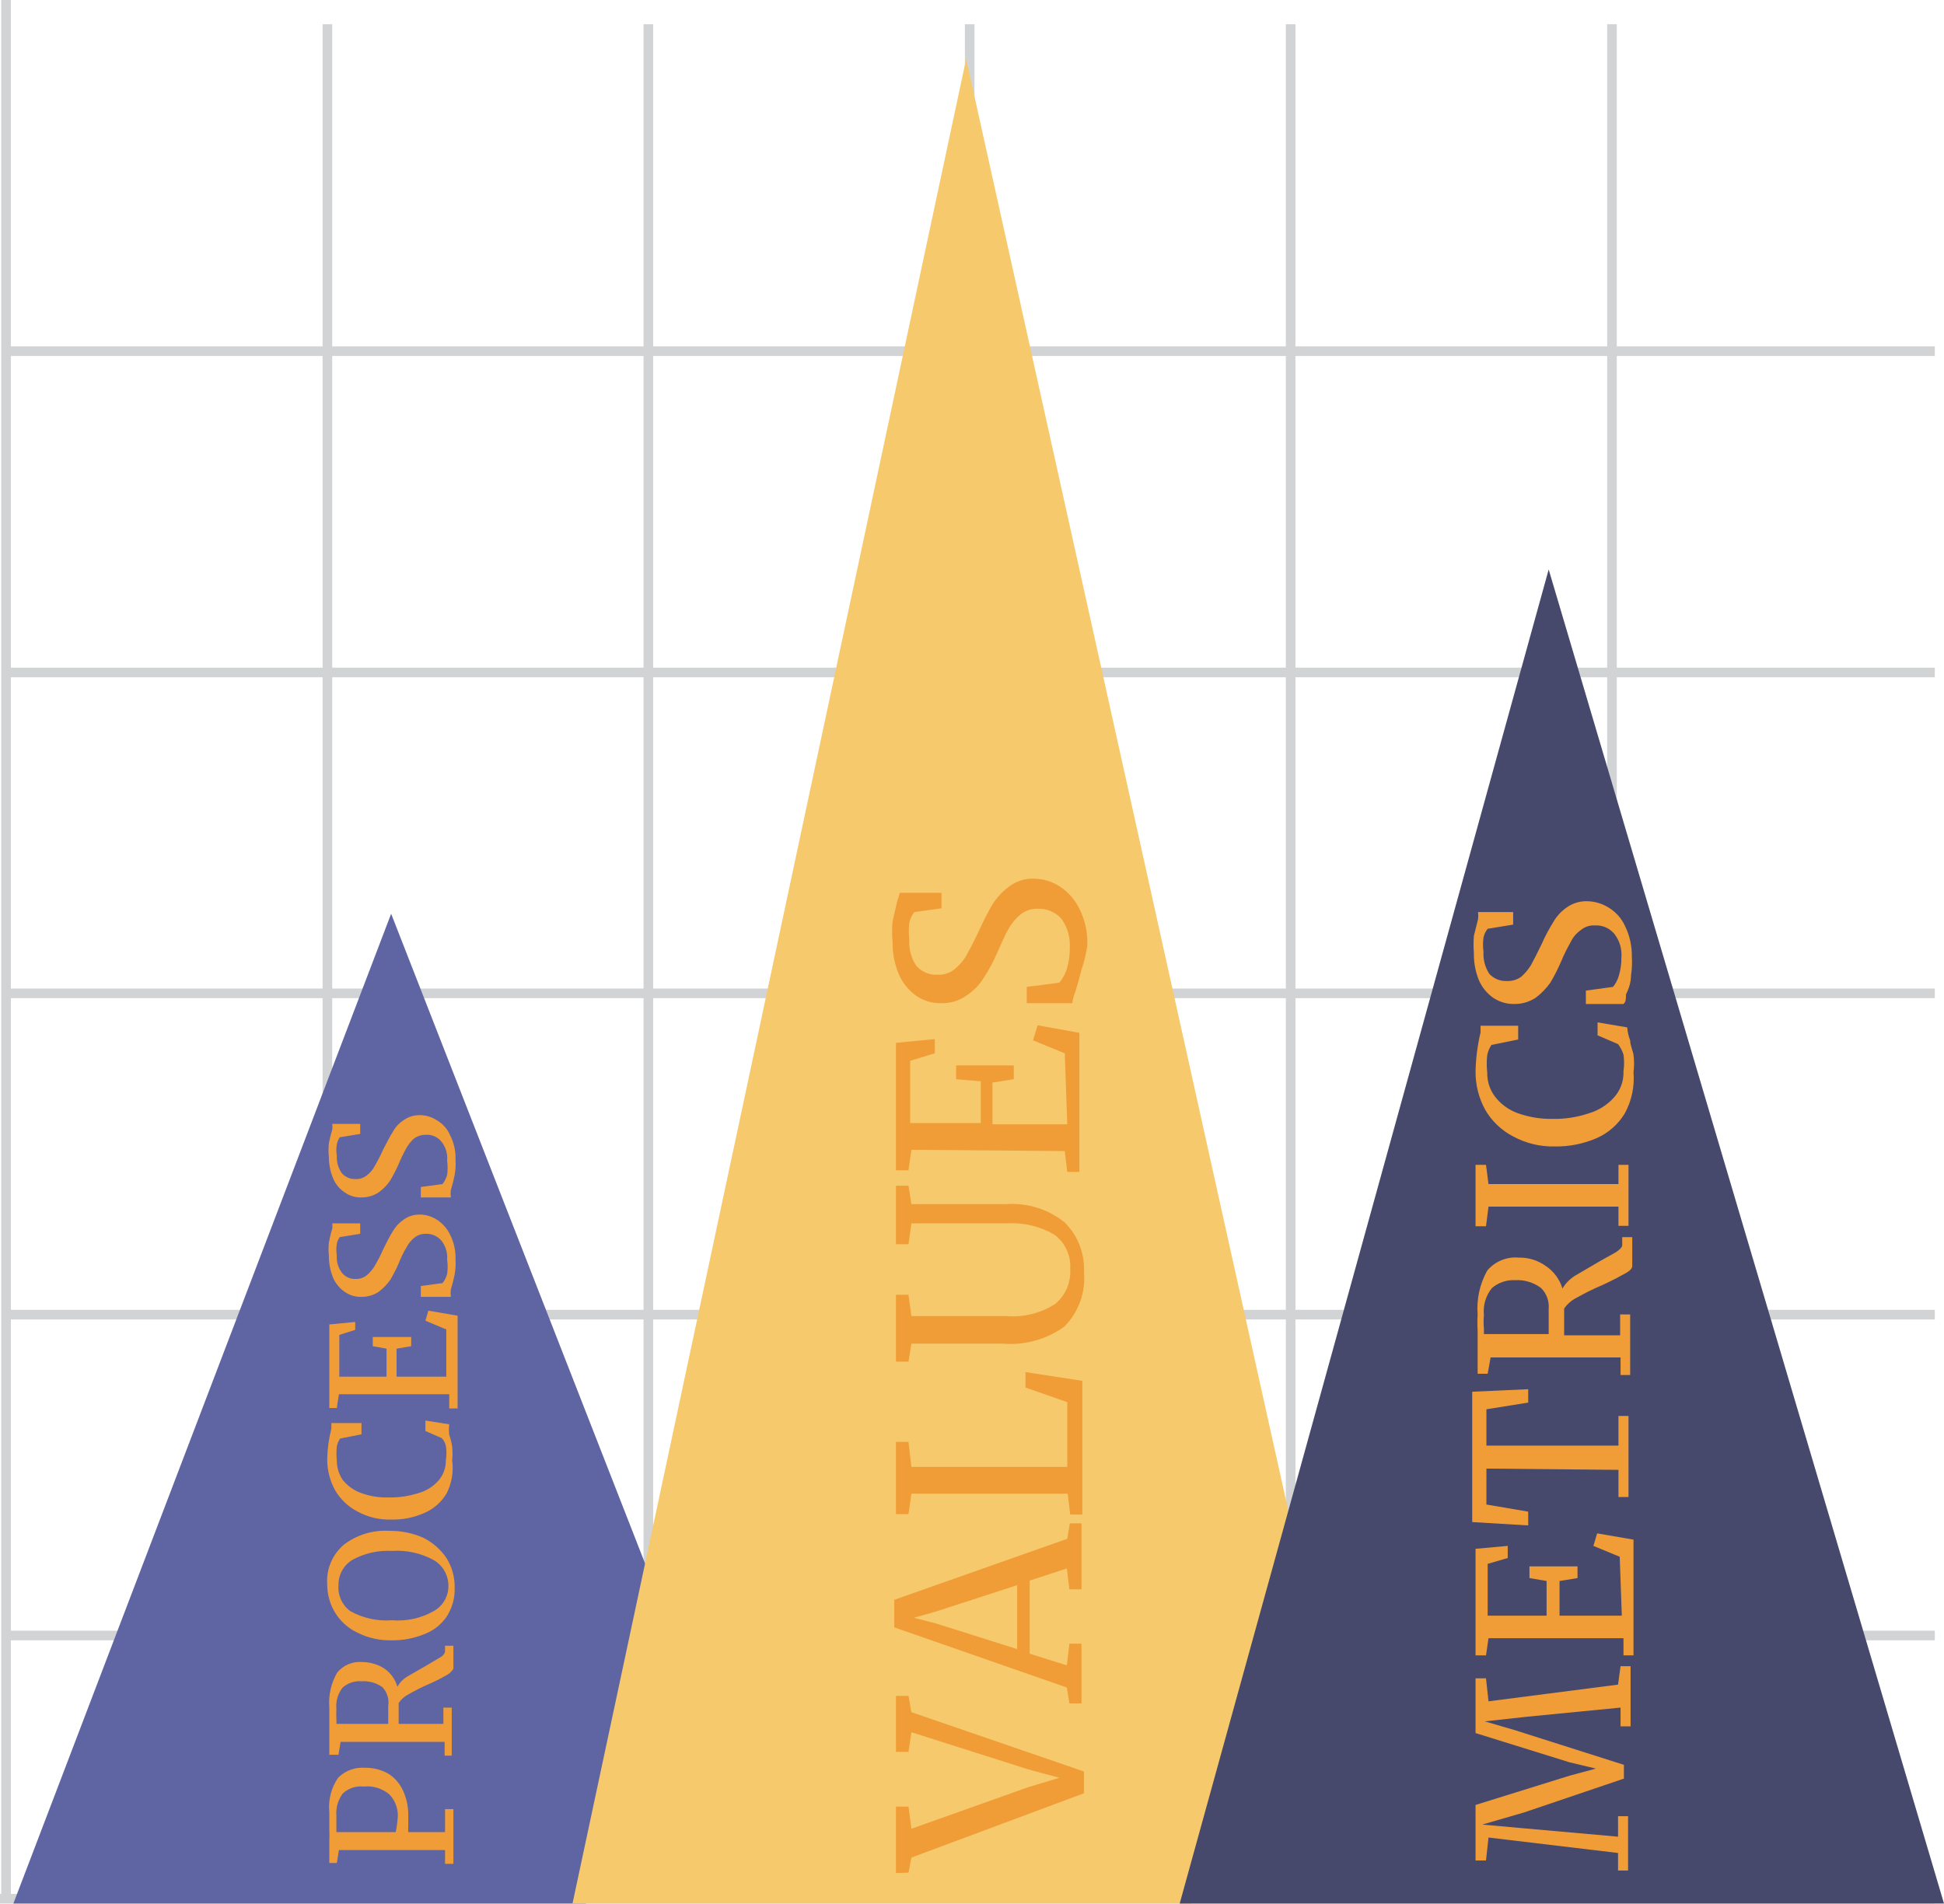
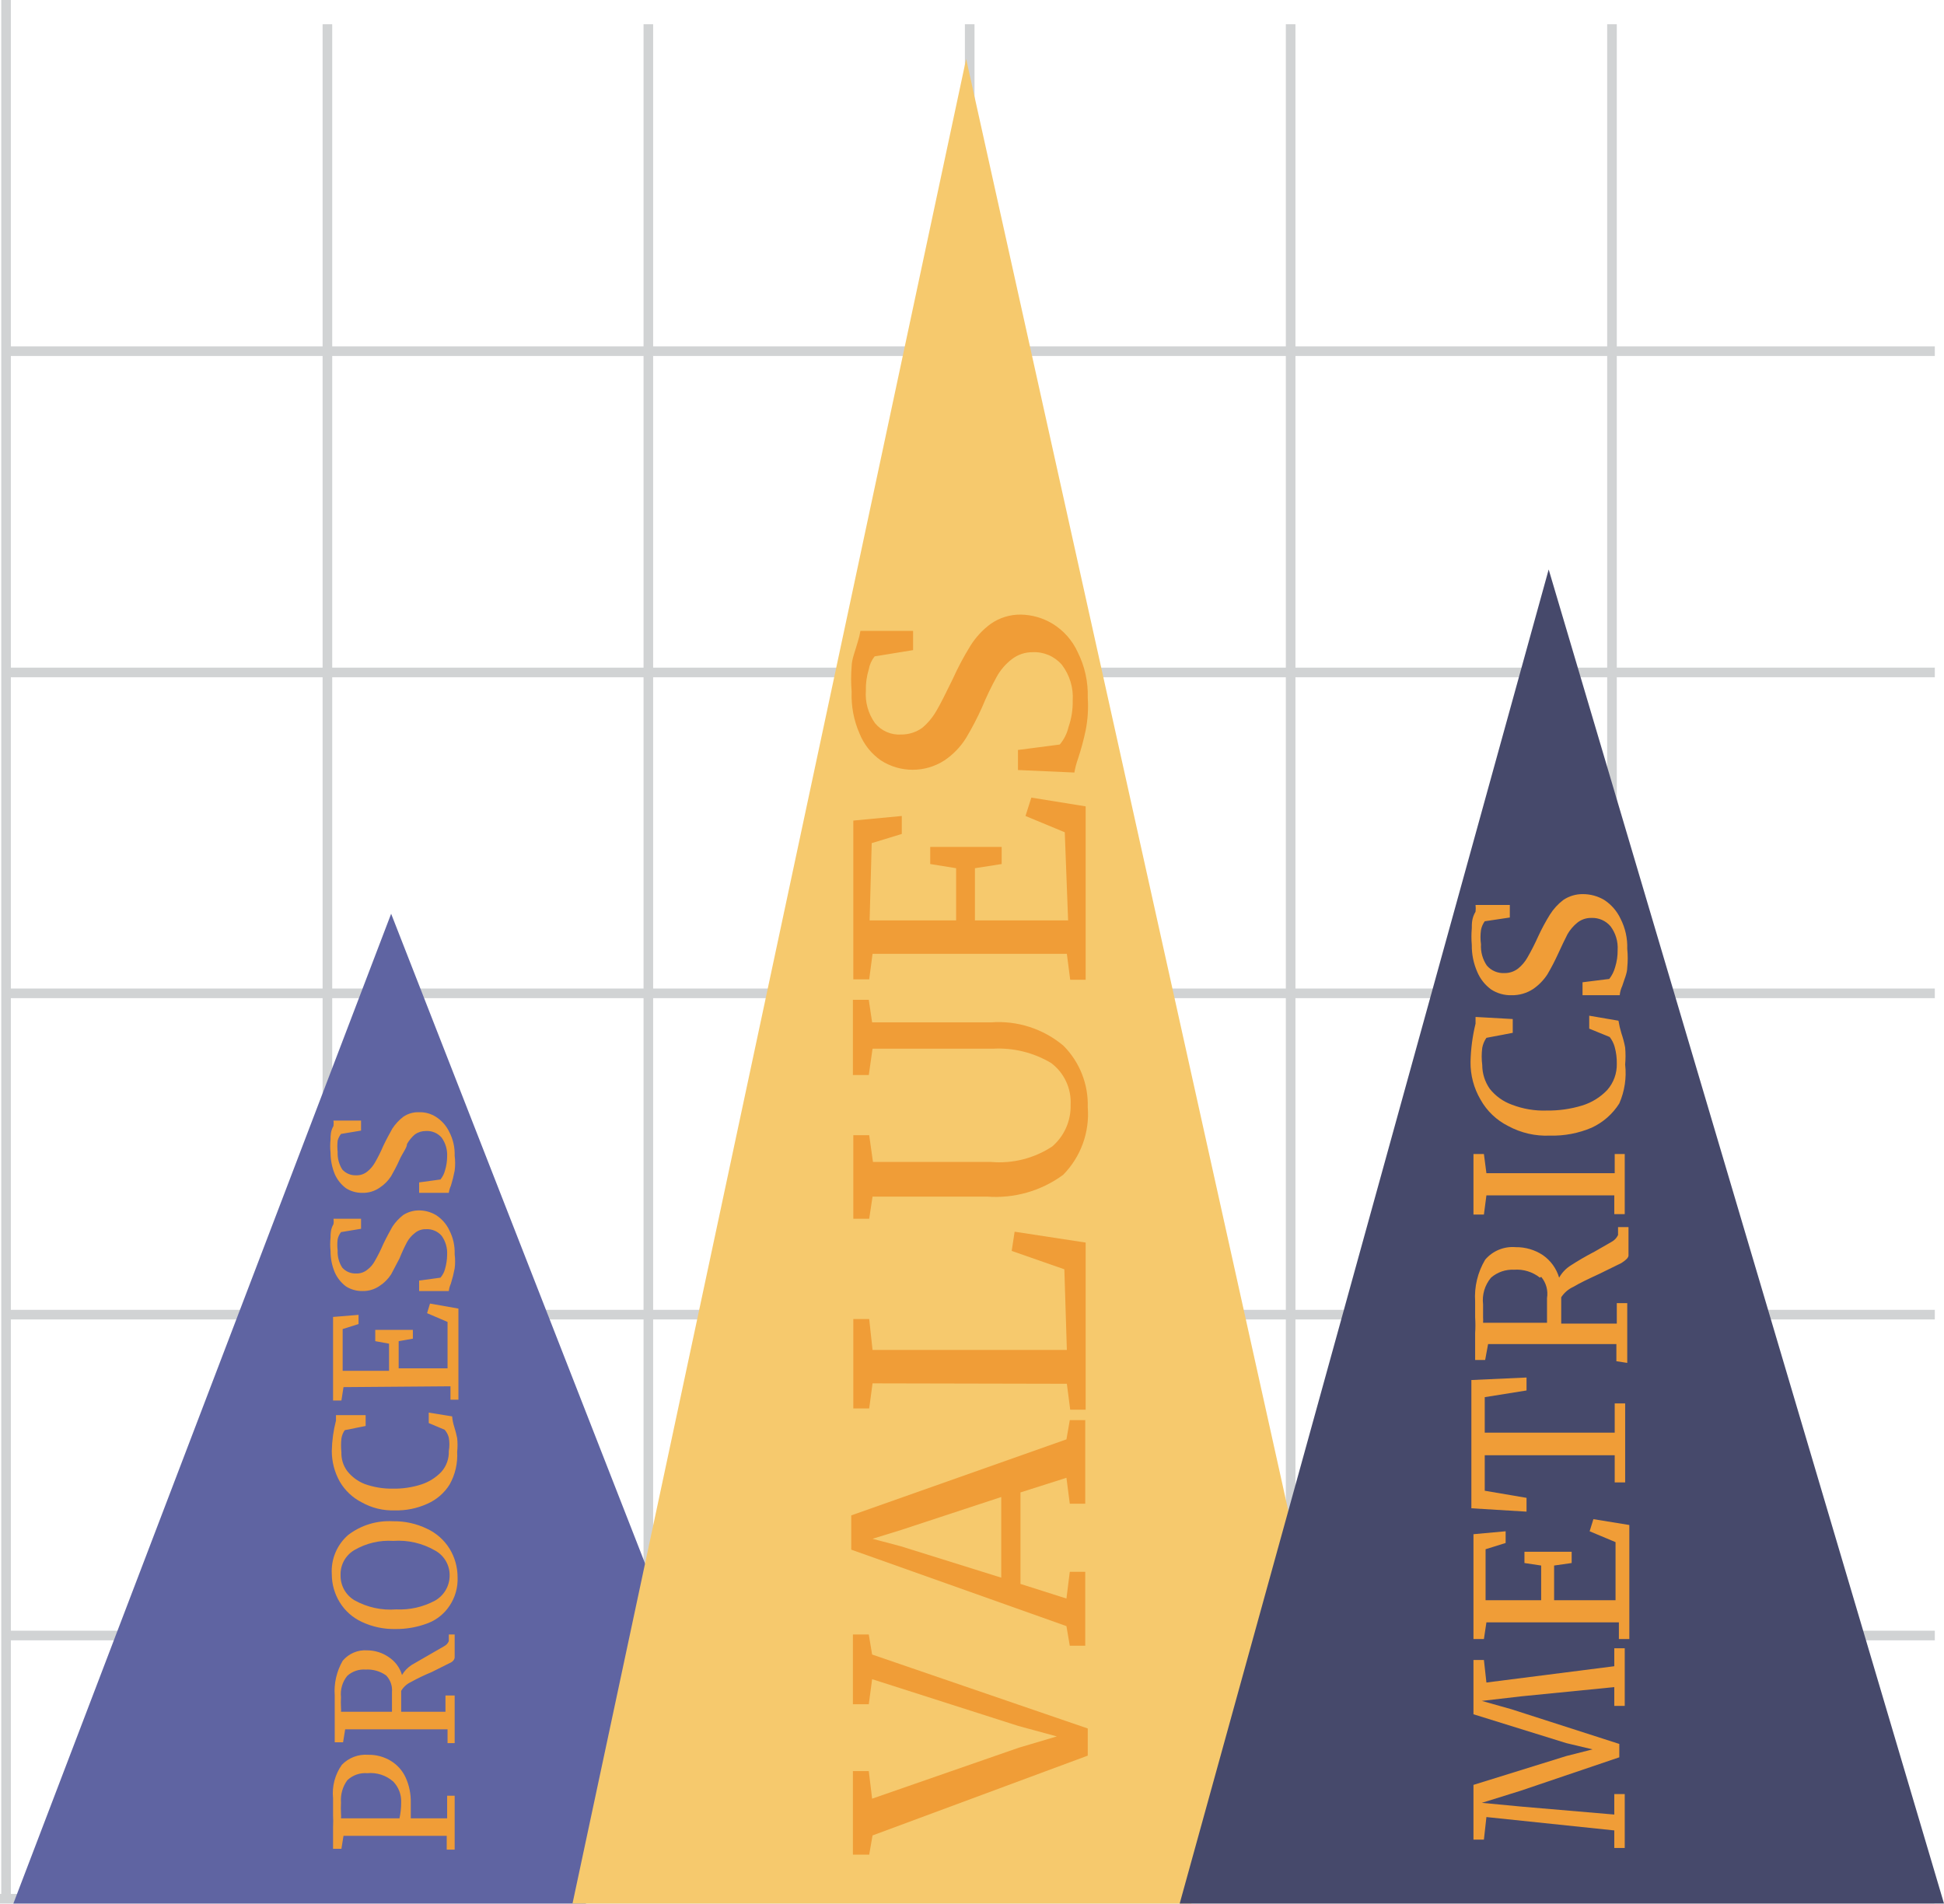
- <svg xmlns="http://www.w3.org/2000/svg" id="b55863fc-ed13-4141-a4ab-24d4abbdb761" data-name="Layer 1" viewBox="0 0 46.52 45.56">
-   <g id="bc4fe103-9e54-4f44-8f85-6ad757e26fd9" data-name="graph-16">
+ <svg xmlns="http://www.w3.org/2000/svg" id="b1b0ffbd-b40d-49d7-bb7d-25e895038583" data-name="Layer 1" viewBox="0 0 46.52 45.56">
+   <g id="bd3a1137-582b-4849-8ba3-d79dc0c97302" data-name="graph-16">
    <rect y="45.33" width="46.29" height="0.23" style="fill:#d1d3d4" />
    <rect x="0.07" y="39.03" width="46.23" height="0.23" style="fill:#d1d3d4" />
    <rect x="0.07" y="31.35" width="46.23" height="0.23" style="fill:#d1d3d4" />
    <rect x="0.07" y="23.66" width="46.23" height="0.23" style="fill:#d1d3d4" />
    <rect x="0.07" y="15.98" width="46.23" height="0.23" style="fill:#d1d3d4" />
    <rect x="0.07" y="8.29" width="46.23" height="0.23" style="fill:#d1d3d4" />
    <rect x="0.03" width="0.23" height="45.51" style="fill:#d1d3d4" />
    <rect x="7.72" y="0.58" width="0.23" height="44.93" style="fill:#d1d3d4" />
    <rect x="15.4" y="0.58" width="0.23" height="44.93" style="fill:#d1d3d4" />
    <rect x="23.09" y="0.58" width="0.23" height="44.93" style="fill:#d1d3d4" />
    <rect x="30.77" y="0.58" width="0.23" height="44.93" style="fill:#d1d3d4" />
    <rect x="38.46" y="0.58" width="0.23" height="44.93" style="fill:#d1d3d4" />
    <polygon points="9.36 21.87 0.32 45.56 14.02 45.56 15.53 37.66 9.36 21.87" style="fill:#5f64a2" />
    <polygon points="23.12 1.41 13.7 45.56 28.51 45.56 31 36.93 23.12 1.41" style="fill:#f6c96d" />
    <polygon points="37.06 13.63 28.23 45.56 46.52 45.56 37.06 13.63" style="fill:#46496b" />
-     <path d="M689.23,408.45l-.05.31H689v-.53a2.53,2.53,0,0,0,0-.28c0-.15,0-.28,0-.41a1.24,1.24,0,0,1,.21-.82.82.82,0,0,1,.64-.24,1.11,1.11,0,0,1,.56.14.93.93,0,0,1,.36.42,1.4,1.4,0,0,1,.12.6v.23a1.14,1.14,0,0,0,0,.15h.88l0-.55h.2v1.31h-.2l0-.33Zm1.41-.81a.73.73,0,0,0-.2-.52.82.82,0,0,0-.62-.19.62.62,0,0,0-.5.17.78.78,0,0,0-.15.53c0,.09,0,.18,0,.28s0,.09,0,.11h1.42A2.92,2.92,0,0,0,690.64,407.64Z" transform="translate(-681.12 -364.17)" style="fill:#f09d37" />
-     <path d="M691.76,406.19l0-.33h-2.49l-.05.31H689v-.52c0-.07,0-.18,0-.3s0-.24,0-.32a1.43,1.43,0,0,1,.19-.83.7.7,0,0,1,.6-.25,1,1,0,0,1,.52.15.8.8,0,0,1,.32.44.65.65,0,0,1,.23-.24l.47-.27.32-.19a.24.24,0,0,0,.12-.13l0-.15h.2v.55s-.05.09-.14.14a4,4,0,0,1-.43.22,4.6,4.6,0,0,0-.5.25.64.64,0,0,0-.24.21v.5h1.07l0-.39h.2v1.15Zm-1.49-1.64a.78.78,0,0,0-.5-.14.61.61,0,0,0-.45.15.71.71,0,0,0-.15.51,2.26,2.26,0,0,0,0,.26.51.51,0,0,1,0,.1h1.24s0-.12,0-.24V405A.53.53,0,0,0,690.27,404.55Z" transform="translate(-681.12 -364.17)" style="fill:#f09d37" />
-     <path d="M691.81,402.86a1.12,1.12,0,0,1-.53.42,2,2,0,0,1-.79.15,1.73,1.73,0,0,1-.81-.18,1.26,1.26,0,0,1-.54-.48,1.31,1.31,0,0,1-.19-.68,1.14,1.14,0,0,1,.4-.95,1.63,1.63,0,0,1,1.09-.33,1.94,1.94,0,0,1,.82.17,1.46,1.46,0,0,1,.55.49,1.29,1.29,0,0,1,.19.7A1.19,1.19,0,0,1,691.81,402.86Zm-2.31-.13a1.77,1.77,0,0,0,1,.22,1.74,1.74,0,0,0,1-.22.68.68,0,0,0,.35-.61.71.71,0,0,0-.35-.61,1.83,1.83,0,0,0-1-.22,1.77,1.77,0,0,0-.94.21.69.69,0,0,0-.34.61A.7.7,0,0,0,689.5,402.73Z" transform="translate(-681.12 -364.17)" style="fill:#f09d37" />
-     <path d="M691.81,399.91a1.15,1.15,0,0,1-.53.47,1.86,1.86,0,0,1-.81.16,1.57,1.57,0,0,1-.79-.19,1.33,1.33,0,0,1-.54-.51,1.54,1.54,0,0,1-.19-.74,3.22,3.22,0,0,1,.1-.74l0-.13.72,0v.27l-.51.1a.49.49,0,0,0-.08.19,1.65,1.65,0,0,0,0,.34.83.83,0,0,0,.14.46,1,1,0,0,0,.43.31,1.76,1.76,0,0,0,.68.11,2.17,2.17,0,0,0,.69-.1,1,1,0,0,0,.49-.3.73.73,0,0,0,.18-.5,1,1,0,0,0,0-.33.39.39,0,0,0-.1-.19l-.39-.17,0-.25.57.09a1.08,1.08,0,0,0,0,.25,1.64,1.64,0,0,1,.07.28,1.55,1.55,0,0,1,0,.33A1.35,1.35,0,0,1,691.81,399.91Z" transform="translate(-681.12 -364.17)" style="fill:#f09d37" />
-     <path d="M689.23,397.54l-.05.33H689v-2l.62-.06V396l-.38.12,0,1h1.13v-.67l-.33-.06v-.22h.92v.22l-.35.06v.67h1.19l0-1.13-.5-.21.07-.24.7.12v2.22h-.2l0-.34Z" transform="translate(-681.12 -364.17)" style="fill:#f09d37" />
-     <path d="M692,394.67a3.15,3.15,0,0,1-.09.36.62.62,0,0,0,0,.18l-.72,0v-.26l.52-.07a.56.56,0,0,0,.11-.22,1.16,1.16,0,0,0,0-.34.65.65,0,0,0-.14-.46.47.47,0,0,0-.37-.16.42.42,0,0,0-.27.09.73.73,0,0,0-.19.23,2.37,2.37,0,0,0-.19.39,3.5,3.5,0,0,1-.2.39,1.28,1.28,0,0,1-.28.29.74.74,0,0,1-.42.12.65.65,0,0,1-.39-.12.79.79,0,0,1-.28-.34,1.38,1.38,0,0,1-.1-.52,1.51,1.51,0,0,1,0-.32,2.61,2.61,0,0,1,.08-.33.35.35,0,0,0,0-.13l.67,0v.25l-.49.08a.4.4,0,0,0-.07.16.86.86,0,0,0,0,.28.61.61,0,0,0,.12.41.39.39,0,0,0,.33.15.4.4,0,0,0,.27-.09.91.91,0,0,0,.18-.21,3.64,3.64,0,0,0,.21-.41c.09-.18.16-.32.23-.43a.86.86,0,0,1,.26-.28.64.64,0,0,1,.38-.12.75.75,0,0,1,.41.12.87.87,0,0,1,.32.36,1.2,1.2,0,0,1,.13.59A1.4,1.4,0,0,1,692,394.67Z" transform="translate(-681.12 -364.17)" style="fill:#f09d37" />
-     <path d="M692,392.29a3.15,3.15,0,0,1-.09.36.62.62,0,0,0,0,.18l-.72,0v-.25l.52-.07a.64.64,0,0,0,.11-.22,1.27,1.27,0,0,0,0-.34.63.63,0,0,0-.14-.46.44.44,0,0,0-.37-.16.48.48,0,0,0-.27.08.87.87,0,0,0-.19.23,3.6,3.6,0,0,0-.19.39,3.5,3.5,0,0,1-.2.39,1.1,1.1,0,0,1-.28.29.74.74,0,0,1-.42.12.65.65,0,0,1-.39-.12.74.74,0,0,1-.28-.34,1.32,1.32,0,0,1-.1-.51,1.55,1.55,0,0,1,0-.33,3,3,0,0,1,.08-.32.44.44,0,0,0,0-.14l.67,0v.24l-.49.08a.47.47,0,0,0-.07.17.77.77,0,0,0,0,.27.66.66,0,0,0,.12.42.41.41,0,0,0,.33.14.4.4,0,0,0,.27-.09.63.63,0,0,0,.18-.21,3.64,3.64,0,0,0,.21-.41c.09-.17.16-.31.23-.42a.77.77,0,0,1,.26-.28.64.64,0,0,1,.38-.12.75.75,0,0,1,.41.12.76.76,0,0,1,.32.36,1.16,1.16,0,0,1,.13.58A1.4,1.4,0,0,1,692,392.29Z" transform="translate(-681.12 -364.17)" style="fill:#f09d37" />
-     <path d="M716.74,408.15l-.06.55h-.25v-1.33l2.25-.7.63-.17-.63-.15-2.25-.7v-1.31h.25l.06.55,3.1-.4.06-.44h.24v1.44h-.24l0-.45-2.25.22-1,.11.72.21,2.61.83v.33l-2.39.81-1,.29,1,.09,2.25.2,0-.49h.24v1.3h-.24l0-.42Z" transform="translate(-681.12 -364.17)" style="fill:#f09d37" />
-     <path d="M716.74,403.38l-.06.41h-.25v-2.55l.77-.07v.29l-.48.14,0,1.24h1.41l0-.83-.41-.07v-.28h1.15v.28l-.43.07,0,.83h1.49l-.05-1.41-.63-.26.09-.3.87.15v2.77h-.24l0-.41Z" transform="translate(-681.12 -364.17)" style="fill:#f09d37" />
-     <path d="M716.69,399.32l0,.86,1,.17v.33l-1.34-.08v-3.12l1.34-.06v.32l-1,.16,0,.87h3.16l0-.71h.24V400h-.24l0-.65Z" transform="translate(-681.12 -364.17)" style="fill:#f09d37" />
-     <path d="M719.9,397.08l0-.42h-3.11l-.07.39h-.24v-.65c0-.09,0-.22,0-.38a3.13,3.13,0,0,1,0-.39,1.85,1.85,0,0,1,.23-1.05.88.88,0,0,1,.75-.31,1.07,1.07,0,0,1,.65.2,1,1,0,0,1,.4.54.91.91,0,0,1,.29-.3l.58-.34.41-.23c.09-.06.14-.11.15-.16l0-.2h.24v.69c0,.06-.06.12-.17.18s-.29.16-.53.27a6.21,6.21,0,0,0-.63.31.8.8,0,0,0-.3.26v.64h1.34l0-.5h.24v1.45ZM718,395a.94.94,0,0,0-.62-.19.79.79,0,0,0-.56.19.89.89,0,0,0-.19.65,1.72,1.72,0,0,0,0,.32c0,.07,0,.11,0,.13h1.55v-.6A.63.63,0,0,0,718,395Z" transform="translate(-681.12 -364.17)" style="fill:#f09d37" />
-     <path d="M716.74,393.05l-.06.47h-.25v-1.47h.25l.06.46h3.11l0-.46h.24v1.46h-.24l0-.46Z" transform="translate(-681.12 -364.17)" style="fill:#f09d37" />
-     <path d="M720,390.82a1.48,1.48,0,0,1-.67.59,2.43,2.43,0,0,1-1,.2,2,2,0,0,1-1-.24,1.65,1.65,0,0,1-.67-.64,1.87,1.87,0,0,1-.23-.92,4.38,4.38,0,0,1,.12-.93l0-.16.9,0v.33l-.64.13a.69.69,0,0,0-.1.24,1.76,1.76,0,0,0,0,.42.92.92,0,0,0,.18.57,1.2,1.2,0,0,0,.54.4,2.36,2.36,0,0,0,.85.14,2.53,2.53,0,0,0,.85-.13,1.3,1.3,0,0,0,.61-.38.88.88,0,0,0,.23-.63,1.4,1.4,0,0,0,0-.4.84.84,0,0,0-.13-.25l-.49-.21,0-.31.71.12a1,1,0,0,0,.07.31c0,.12.06.23.08.35a1.62,1.62,0,0,1,0,.41A1.75,1.75,0,0,1,720,390.82Z" transform="translate(-681.12 -364.17)" style="fill:#f09d37" />
-     <path d="M720.15,387.52q0,.21-.12.45c0,.1,0,.18-.06.23l-.9,0v-.32l.65-.09a.74.74,0,0,0,.14-.27,1.44,1.44,0,0,0,.06-.43.81.81,0,0,0-.17-.57.56.56,0,0,0-.47-.2.47.47,0,0,0-.33.11.73.73,0,0,0-.24.28,4.52,4.52,0,0,0-.24.49,4.43,4.43,0,0,1-.25.49,1.7,1.7,0,0,1-.35.36.91.91,0,0,1-.52.15.87.87,0,0,1-.5-.15,1,1,0,0,1-.34-.42,1.64,1.64,0,0,1-.12-.65,2.54,2.54,0,0,1,0-.41l.1-.4a.68.68,0,0,0,0-.17l.84,0v.3l-.61.1a.51.51,0,0,0-.1.21,1.27,1.27,0,0,0,0,.34.88.88,0,0,0,.14.53.54.54,0,0,0,.42.17.55.55,0,0,0,.34-.1,1.22,1.22,0,0,0,.23-.27c.06-.11.15-.28.26-.51a4.17,4.17,0,0,1,.28-.53,1.07,1.07,0,0,1,.32-.35.81.81,0,0,1,.49-.15,1,1,0,0,1,.51.15,1,1,0,0,1,.4.45,1.61,1.61,0,0,1,.16.73A2.09,2.09,0,0,1,720.15,387.52Z" transform="translate(-681.12 -364.17)" style="fill:#f09d37" />
-     <path d="M702.56,409v-1.59h.3l.07.53,2.81-1,.73-.22-.74-.2-2.8-.89-.07.47h-.3v-1.34h.3l.07.39,4.13,1.42v.52l-4.13,1.54-.07.36Z" transform="translate(-681.12 -364.17)" style="fill:#f09d37" />
-     <path d="M702.52,403.12v-.66l4.14-1.46.06-.37H707v1.58h-.29l-.06-.5-.89.29v1.75l.89.28.06-.52H707v1.43h-.29l-.06-.38Zm1-.38-.53.15.54.14,1.93.61v-1.53Z" transform="translate(-681.12 -364.17)" style="fill:#f09d37" />
-     <path d="M702.93,399.92l-.07.49h-.3v-1.73h.3l.07.6h3.73l0-1.55-1-.35,0-.37,1.36.21v3.2h-.29l-.06-.5Z" transform="translate(-681.12 -364.17)" style="fill:#f09d37" />
-     <path d="M706.59,395.92a2.19,2.19,0,0,1-1.46.41h-2.2l-.07.43h-.3v-1.6h.3l.07.51h2.27a1.89,1.89,0,0,0,1.17-.29,1,1,0,0,0,.36-.84.94.94,0,0,0-.38-.82,2,2,0,0,0-1.12-.27h-2.3l-.07.5h-.3v-1.4h.3l.07.44h2.27a2,2,0,0,1,1.4.44,1.57,1.57,0,0,1,.46,1.19A1.64,1.64,0,0,1,706.59,395.92Z" transform="translate(-681.12 -364.17)" style="fill:#f09d37" />
-     <path d="M702.93,391.69l-.07.49h-.3v-3.05l.93-.09v.34l-.59.18,0,1.49h1.69l0-1L704,390v-.33h1.38V390l-.51.08,0,1h1.79l-.06-1.7-.76-.31.11-.36,1,.18v3.33h-.29l-.06-.5Z" transform="translate(-681.12 -364.17)" style="fill:#f09d37" />
-     <path d="M707,387.38q-.06.24-.15.54a.92.92,0,0,0-.07.26l-1.09,0v-.39l.78-.1a1,1,0,0,0,.18-.33,1.66,1.66,0,0,0,.07-.51,1.07,1.07,0,0,0-.2-.69.72.72,0,0,0-.57-.24.62.62,0,0,0-.4.13,1.21,1.21,0,0,0-.29.34c-.08.14-.17.34-.28.59a3.88,3.88,0,0,1-.31.58,1.4,1.4,0,0,1-.41.43,1,1,0,0,1-.63.19,1,1,0,0,1-.59-.18,1.24,1.24,0,0,1-.41-.51,1.87,1.87,0,0,1-.15-.78,2.49,2.49,0,0,1,0-.49l.11-.48a1.36,1.36,0,0,0,.06-.2l1,0v.37L703,386a.63.63,0,0,0-.12.25,1.7,1.7,0,0,0,0,.41,1,1,0,0,0,.17.63.64.64,0,0,0,.51.21.6.6,0,0,0,.4-.13,1.24,1.24,0,0,0,.28-.32c.07-.13.18-.33.31-.61a6.1,6.1,0,0,1,.33-.64,1.59,1.59,0,0,1,.4-.42.93.93,0,0,1,.58-.18,1.16,1.16,0,0,1,.61.18,1.34,1.34,0,0,1,.48.54,1.82,1.82,0,0,1,.19.88A3.24,3.24,0,0,1,707,387.38Z" transform="translate(-681.12 -364.17)" style="fill:#f09d37" />
  </g>
+   <path d="M689.34,408.11l-.05.31h-.2v-.52a2.53,2.53,0,0,0,0-.28c0-.14,0-.28,0-.41a1.18,1.18,0,0,1,.21-.8.79.79,0,0,1,.63-.24,1,1,0,0,1,.55.15.91.91,0,0,1,.35.4,1.38,1.38,0,0,1,.12.59v.24c0,.07,0,.12,0,.14h.87l0-.54H692v1.29h-.19l0-.33Zm1.38-.8a.68.68,0,0,0-.19-.5.82.82,0,0,0-.62-.2.62.62,0,0,0-.48.17.8.8,0,0,0-.15.53,2.62,2.62,0,0,0,0,.27.59.59,0,0,1,0,.11h1.4A1.79,1.79,0,0,0,690.72,407.31Z" transform="translate(-681.12 -364.17)" style="fill:#f09d37" />
+   <path d="M691.83,405.89l0-.33h-2.45l-.05.31h-.2v-.51c0-.08,0-.18,0-.31s0-.23,0-.3a1.45,1.45,0,0,1,.19-.83.7.7,0,0,1,.59-.25.91.91,0,0,1,.51.16.77.77,0,0,1,.32.43.73.73,0,0,1,.23-.24l.45-.26.33-.19a.24.24,0,0,0,.11-.12l0-.16H692v.55s0,.09-.13.14l-.42.21a4.83,4.83,0,0,0-.5.24.53.53,0,0,0-.23.21c0,.28,0,.45,0,.5h1.06l0-.39H692v1.14Zm-1.47-1.62a.77.77,0,0,0-.49-.14.59.59,0,0,0-.44.15.69.69,0,0,0-.15.51,2.18,2.18,0,0,0,0,.25.51.51,0,0,1,0,.1h1.22v-.47A.51.51,0,0,0,690.36,404.27Z" transform="translate(-681.12 -364.17)" style="fill:#f09d37" />
+   <path d="M691.88,402.6a1.09,1.09,0,0,1-.52.42,2.13,2.13,0,0,1-.78.14,1.81,1.81,0,0,1-.8-.17,1.22,1.22,0,0,1-.53-.47,1.28,1.28,0,0,1-.19-.67,1.15,1.15,0,0,1,.39-.94,1.61,1.61,0,0,1,1.07-.33,1.8,1.8,0,0,1,.82.18,1.26,1.26,0,0,1,.54.48,1.31,1.31,0,0,1,.19.68A1.14,1.14,0,0,1,691.88,402.6Zm-2.28-.13a1.76,1.76,0,0,0,1,.22,1.78,1.78,0,0,0,.93-.21.69.69,0,0,0,.35-.6.67.67,0,0,0-.35-.6,1.75,1.75,0,0,0-1-.23,1.64,1.64,0,0,0-.93.22.67.67,0,0,0-.33.6A.68.68,0,0,0,689.6,402.47Z" transform="translate(-681.12 -364.17)" style="fill:#f09d37" />
+   <path d="M691.88,399.7a1.19,1.19,0,0,1-.53.46,1.77,1.77,0,0,1-.79.16,1.5,1.5,0,0,1-.78-.19,1.28,1.28,0,0,1-.53-.5,1.5,1.5,0,0,1-.19-.73,3.15,3.15,0,0,1,.1-.73l0-.13.71,0v.26l-.5.1a.48.48,0,0,0-.08.2,1.55,1.55,0,0,0,0,.33.71.71,0,0,0,.14.45,1,1,0,0,0,.42.31,1.92,1.92,0,0,0,.67.11,2.11,2.11,0,0,0,.68-.1,1.16,1.16,0,0,0,.48-.3.71.71,0,0,0,.18-.5.92.92,0,0,0,0-.32.44.44,0,0,0-.1-.19l-.38-.16,0-.25.56.09a1.08,1.08,0,0,0,.05.25,2.68,2.68,0,0,1,.07.27,1.55,1.55,0,0,1,0,.33A1.43,1.43,0,0,1,691.88,399.7Z" transform="translate(-681.12 -364.17)" style="fill:#f09d37" />
+   <path d="M689.34,397.37l-.05.32h-.2v-2l.61-.05v.22l-.38.12,0,1h1.11v-.65l-.33-.06V396H691v.21l-.34.06v.65h1.17l0-1.11-.49-.21.07-.23.68.12v2.18h-.19l0-.32Z" transform="translate(-681.12 -364.17)" style="fill:#f09d37" />
+   <path d="M692,394.53a3.15,3.15,0,0,1-.09.36.62.62,0,0,0-.05.18l-.71,0v-.25l.51-.07a.51.51,0,0,0,.11-.21,1.27,1.27,0,0,0,.05-.34.71.71,0,0,0-.13-.45.46.46,0,0,0-.38-.16.39.39,0,0,0-.26.09.69.69,0,0,0-.19.22,3.93,3.93,0,0,0-.18.39l-.2.38a.93.93,0,0,1-.28.28.69.69,0,0,1-.41.12.71.71,0,0,1-.39-.11.85.85,0,0,1-.27-.34,1.29,1.29,0,0,1-.1-.51,1.51,1.51,0,0,1,0-.32c0-.09,0-.2.07-.32a.38.38,0,0,0,0-.13l.66,0v.24l-.48.08a.44.44,0,0,0-.08.17,1.12,1.12,0,0,0,0,.27.69.69,0,0,0,.11.41.42.42,0,0,0,.33.14.4.4,0,0,0,.27-.09.63.63,0,0,0,.18-.21,3.62,3.62,0,0,0,.2-.4c.08-.17.16-.31.22-.42a1.16,1.16,0,0,1,.26-.28.7.7,0,0,1,.38-.11.8.8,0,0,1,.4.11.87.87,0,0,1,.32.36,1.16,1.16,0,0,1,.13.58A1.32,1.32,0,0,1,692,394.53Z" transform="translate(-681.12 -364.17)" style="fill:#f09d37" />
+   <path d="M692,392.19a3.15,3.15,0,0,1-.09.36.58.58,0,0,0-.05.17l-.71,0v-.25l.51-.07a.56.56,0,0,0,.11-.22,1.14,1.14,0,0,0,.05-.33.71.71,0,0,0-.13-.45.46.46,0,0,0-.38-.16.45.45,0,0,0-.26.08.87.87,0,0,0-.19.23c0,.09-.11.22-.18.38s-.14.28-.2.39a.93.93,0,0,1-.28.28.69.69,0,0,1-.41.12.71.71,0,0,1-.39-.11.85.85,0,0,1-.27-.34,1.36,1.36,0,0,1-.1-.51,1.51,1.51,0,0,1,0-.32c0-.09,0-.2.07-.32a.46.46,0,0,0,0-.13l.66,0v.24l-.48.08a.46.46,0,0,0-.08.16,1.24,1.24,0,0,0,0,.27.72.72,0,0,0,.11.42.42.42,0,0,0,.33.14.4.4,0,0,0,.27-.09.74.74,0,0,0,.18-.21,3.62,3.62,0,0,0,.2-.4c.08-.17.16-.31.22-.42a1.16,1.16,0,0,1,.26-.28.63.63,0,0,1,.38-.11.71.71,0,0,1,.4.11.87.87,0,0,1,.32.36,1.14,1.14,0,0,1,.13.57A1.4,1.4,0,0,1,692,392.19Z" transform="translate(-681.12 -364.17)" style="fill:#f09d37" />
+   <path d="M716.69,407.66l-.06.54h-.25v-1.31l2.22-.69.63-.16-.63-.15-2.22-.69v-1.3h.25l.06.54,3.06-.39,0-.43h.25V405h-.25l0-.45-2.22.22-.95.11.71.2,2.58.83v.32l-2.36.8-.93.29.95.09,2.22.19,0-.49h.25v1.29h-.25l0-.42Z" transform="translate(-681.12 -364.17)" style="fill:#f09d37" />
+   <path d="M716.69,403l-.06.4h-.25v-2.51l.77-.07v.28l-.48.15,0,1.22H718l0-.83-.4-.06v-.27h1.13v.27l-.42.06,0,.83h1.47l0-1.39-.62-.26.09-.29.86.14v2.73h-.25l0-.4Z" transform="translate(-681.12 -364.17)" style="fill:#f09d37" />
+   <path d="M716.65,399l0,.85,1,.17v.33l-1.32-.08v-3.07l1.32-.06v.31l-1,.16,0,.85h3.11l0-.7h.25v1.89h-.25l0-.65Z" transform="translate(-681.12 -364.17)" style="fill:#f09d37" />
+   <path d="M719.8,396.75l0-.41h-3.07l-.07.38h-.24v-.64a2.83,2.83,0,0,0,0-.38c0-.16,0-.29,0-.38a1.73,1.73,0,0,1,.24-1,.86.86,0,0,1,.73-.3,1.15,1.15,0,0,1,.65.19,1,1,0,0,1,.39.54.82.82,0,0,1,.29-.3c.14-.09.32-.2.57-.33l.4-.23a.36.36,0,0,0,.15-.16l0-.19h.25v.68c0,.05-.06.11-.17.18l-.53.26c-.26.12-.47.22-.62.31a.68.68,0,0,0-.29.25c0,.36,0,.56,0,.63h1.33l0-.49h.25v1.43Zm-1.83-2a.89.89,0,0,0-.62-.19.78.78,0,0,0-.55.19.84.84,0,0,0-.19.64c0,.1,0,.21,0,.31a.85.85,0,0,1,0,.13h1.53v-.59A.63.63,0,0,0,718,394.73Z" transform="translate(-681.12 -364.17)" style="fill:#f09d37" />
+   <path d="M716.69,392.78l-.06.46h-.25v-1.45h.25l.06.46h3.07l0-.46h.24v1.44h-.25l0-.45Z" transform="translate(-681.12 -364.17)" style="fill:#f09d37" />
+   <path d="M719.87,390.58a1.55,1.55,0,0,1-.66.58,2.38,2.38,0,0,1-1,.19,1.91,1.91,0,0,1-1-.23,1.55,1.55,0,0,1-.66-.63,1.74,1.74,0,0,1-.24-.91,4.22,4.22,0,0,1,.12-.91l0-.16.89.05v.33l-.63.12a.61.61,0,0,0-.1.24,1.62,1.62,0,0,0,0,.41,1,1,0,0,0,.18.57,1.19,1.19,0,0,0,.53.38,2.11,2.11,0,0,0,.84.14,2.75,2.75,0,0,0,.84-.12,1.39,1.39,0,0,0,.6-.37.92.92,0,0,0,.23-.63,1.4,1.4,0,0,0-.05-.4.68.68,0,0,0-.12-.24l-.49-.2,0-.31.7.12a2.3,2.3,0,0,0,.07.3,2.46,2.46,0,0,1,.09.34,2.37,2.37,0,0,1,0,.41A1.81,1.81,0,0,1,719.87,390.58Z" transform="translate(-681.12 -364.17)" style="fill:#f09d37" />
+   <path d="M720.06,387.33c0,.13-.07.28-.12.44a.66.66,0,0,0-.06.22l-.89,0v-.31l.64-.08a.8.8,0,0,0,.14-.28,1.31,1.31,0,0,0,.06-.41.86.86,0,0,0-.17-.57.57.57,0,0,0-.46-.2.52.52,0,0,0-.33.11,1,1,0,0,0-.24.28c-.06.12-.14.28-.23.48a5.27,5.27,0,0,1-.25.48,1.26,1.26,0,0,1-.34.35.91.91,0,0,1-.52.15.85.85,0,0,1-.49-.14,1,1,0,0,1-.33-.42,1.55,1.55,0,0,1-.13-.64,2.35,2.35,0,0,1,0-.4c0-.12,0-.25.09-.4a.71.71,0,0,0,0-.16l.82,0v.3l-.6.09a.52.52,0,0,0-.09.21,1.21,1.21,0,0,0,0,.34.82.82,0,0,0,.14.51.52.52,0,0,0,.42.18.52.52,0,0,0,.33-.11.92.92,0,0,0,.22-.26,5.64,5.64,0,0,0,.26-.51,4.74,4.74,0,0,1,.28-.52,1.32,1.32,0,0,1,.32-.35.82.82,0,0,1,.47-.14,1,1,0,0,1,.51.14,1.09,1.09,0,0,1,.39.45,1.47,1.47,0,0,1,.16.72A2.19,2.19,0,0,1,720.06,387.33Z" transform="translate(-681.12 -364.17)" style="fill:#f09d37" />
+   <path d="M701.53,408.56v-2h.38l.08.66L705.5,406l.91-.27-.92-.25-3.5-1.12-.08.6h-.38v-1.67h.38l.08.48,5.16,1.77v.65L702,408.1l-.08.46Z" transform="translate(-681.12 -364.17)" style="fill:#f09d37" />
+   <path d="M701.49,401.26v-.82l5.15-1.82.08-.46h.37v2h-.37l-.08-.62-1.1.35v2.19l1.1.35.08-.64h.37v1.77h-.37l-.08-.47Zm1.19-.47L702,401l.68.18,2.4.75V400Z" transform="translate(-681.12 -364.17)" style="fill:#f09d37" />
+   <path d="M702,397.28l-.08.6h-.38v-2.14h.38l.08.74h4.65l-.06-1.93-1.26-.44.07-.46,1.7.26v4h-.37l-.08-.62Z" transform="translate(-681.12 -364.17)" style="fill:#f09d37" />
+   <path d="M706.56,392.29a2.73,2.73,0,0,1-1.82.52H702l-.08.53h-.38v-2h.38l.09.64h2.82a2.3,2.3,0,0,0,1.47-.37,1.27,1.27,0,0,0,.44-1,1.17,1.17,0,0,0-.47-1,2.46,2.46,0,0,0-1.39-.34H702l-.09.63h-.38V388.1h.38l.08.54h2.84a2.41,2.41,0,0,1,1.74.56,2,2,0,0,1,.58,1.47A2.07,2.07,0,0,1,706.56,392.29Z" transform="translate(-681.12 -364.17)" style="fill:#f09d37" />
+   <path d="M702,387l-.08.61h-.38v-3.8l1.16-.11v.43l-.72.22-.05,1.85H704l0-1.25-.62-.1v-.41h1.71v.41l-.64.1,0,1.25h2.23l-.08-2.11-.94-.39.14-.44,1.3.21v4.15h-.37l-.08-.62Z" transform="translate(-681.12 -364.17)" style="fill:#f09d37" />
+   <path d="M707.1,381.65a6.23,6.23,0,0,1-.18.67,1.94,1.94,0,0,0-.09.34l-1.35-.06v-.48l1-.13a1,1,0,0,0,.21-.42,1.81,1.81,0,0,0,.1-.63,1.28,1.28,0,0,0-.26-.86.87.87,0,0,0-.7-.3.8.8,0,0,0-.5.17,1.36,1.36,0,0,0-.36.42,7.39,7.39,0,0,0-.35.73,7,7,0,0,1-.38.73,1.78,1.78,0,0,1-.52.54,1.4,1.4,0,0,1-1.52,0,1.43,1.43,0,0,1-.51-.64,2.27,2.27,0,0,1-.19-1,3.67,3.67,0,0,1,0-.61c0-.17.09-.38.15-.6a1.76,1.76,0,0,0,.06-.25l1.26,0v.46l-.92.15a.69.69,0,0,0-.14.31,1.61,1.61,0,0,0-.07.51,1.19,1.19,0,0,0,.22.78.75.75,0,0,0,.63.27.85.85,0,0,0,.5-.16,1.52,1.52,0,0,0,.34-.41c.09-.15.22-.41.39-.76a6.84,6.84,0,0,1,.42-.79,1.89,1.89,0,0,1,.49-.53,1.23,1.23,0,0,1,.72-.22,1.52,1.52,0,0,1,.76.22,1.55,1.55,0,0,1,.6.68,2.28,2.28,0,0,1,.24,1.09A3,3,0,0,1,707.1,381.65Z" transform="translate(-681.12 -364.17)" style="fill:#f09d37" />
</svg>
